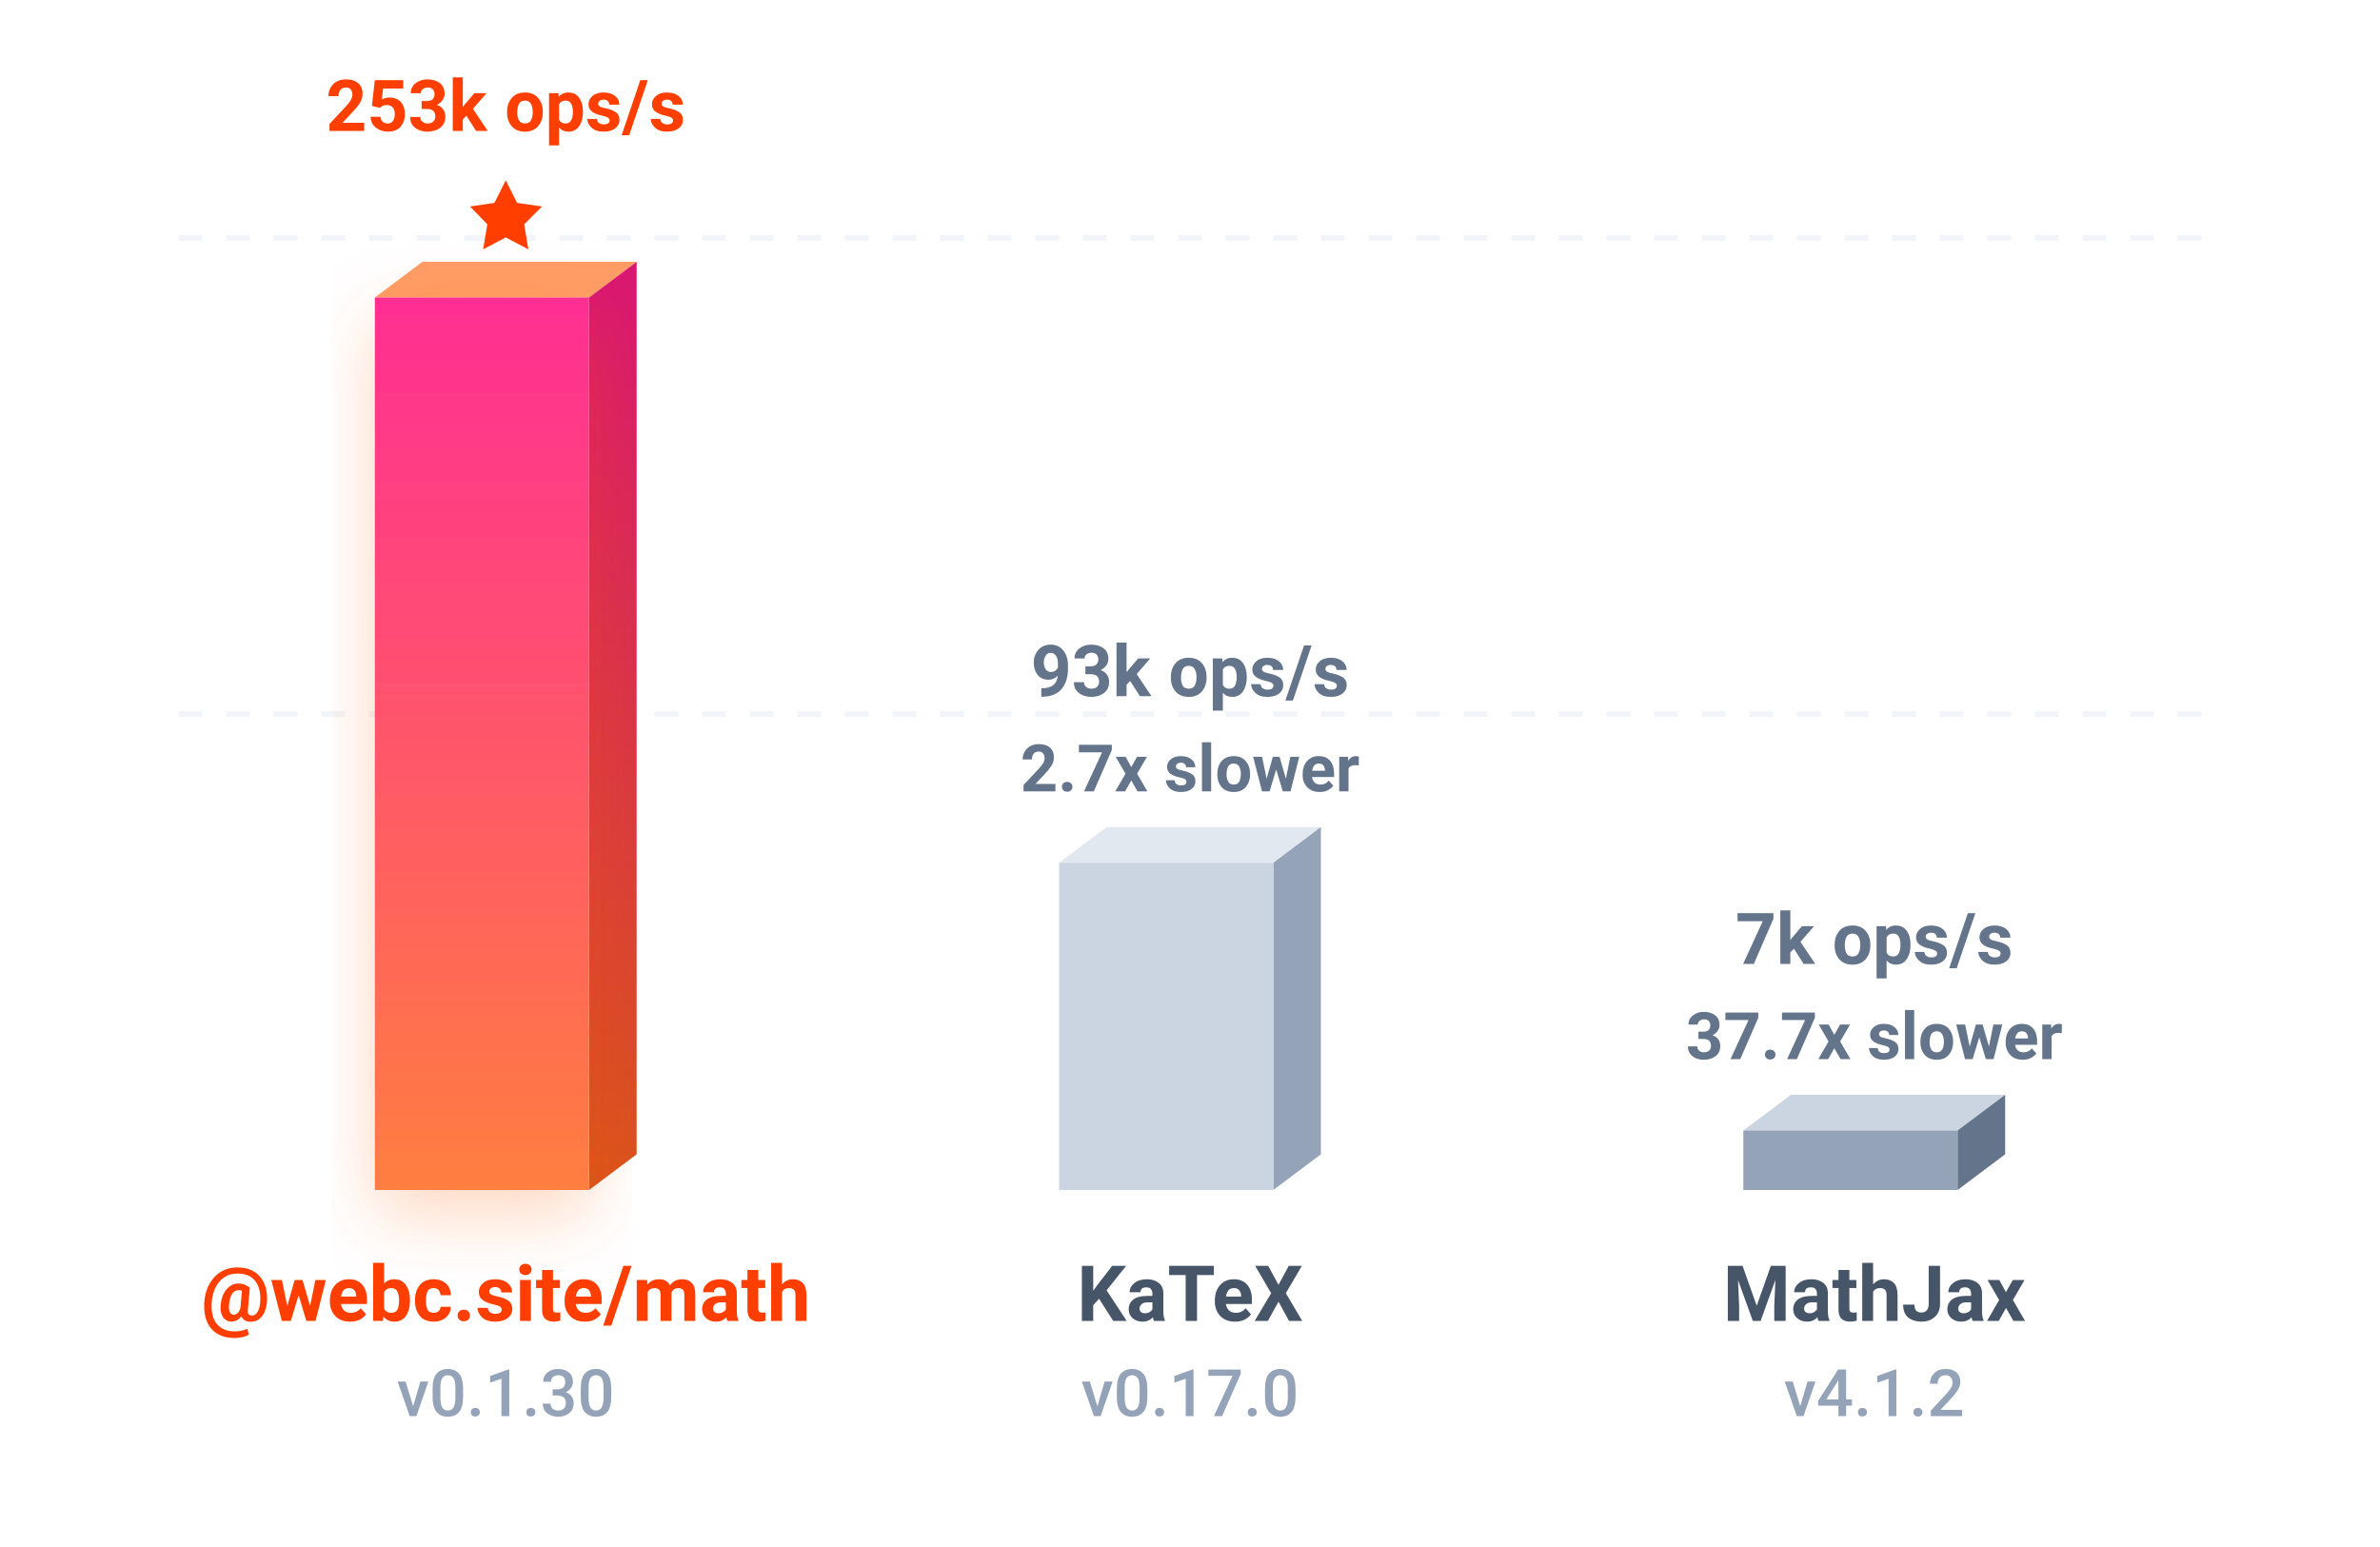
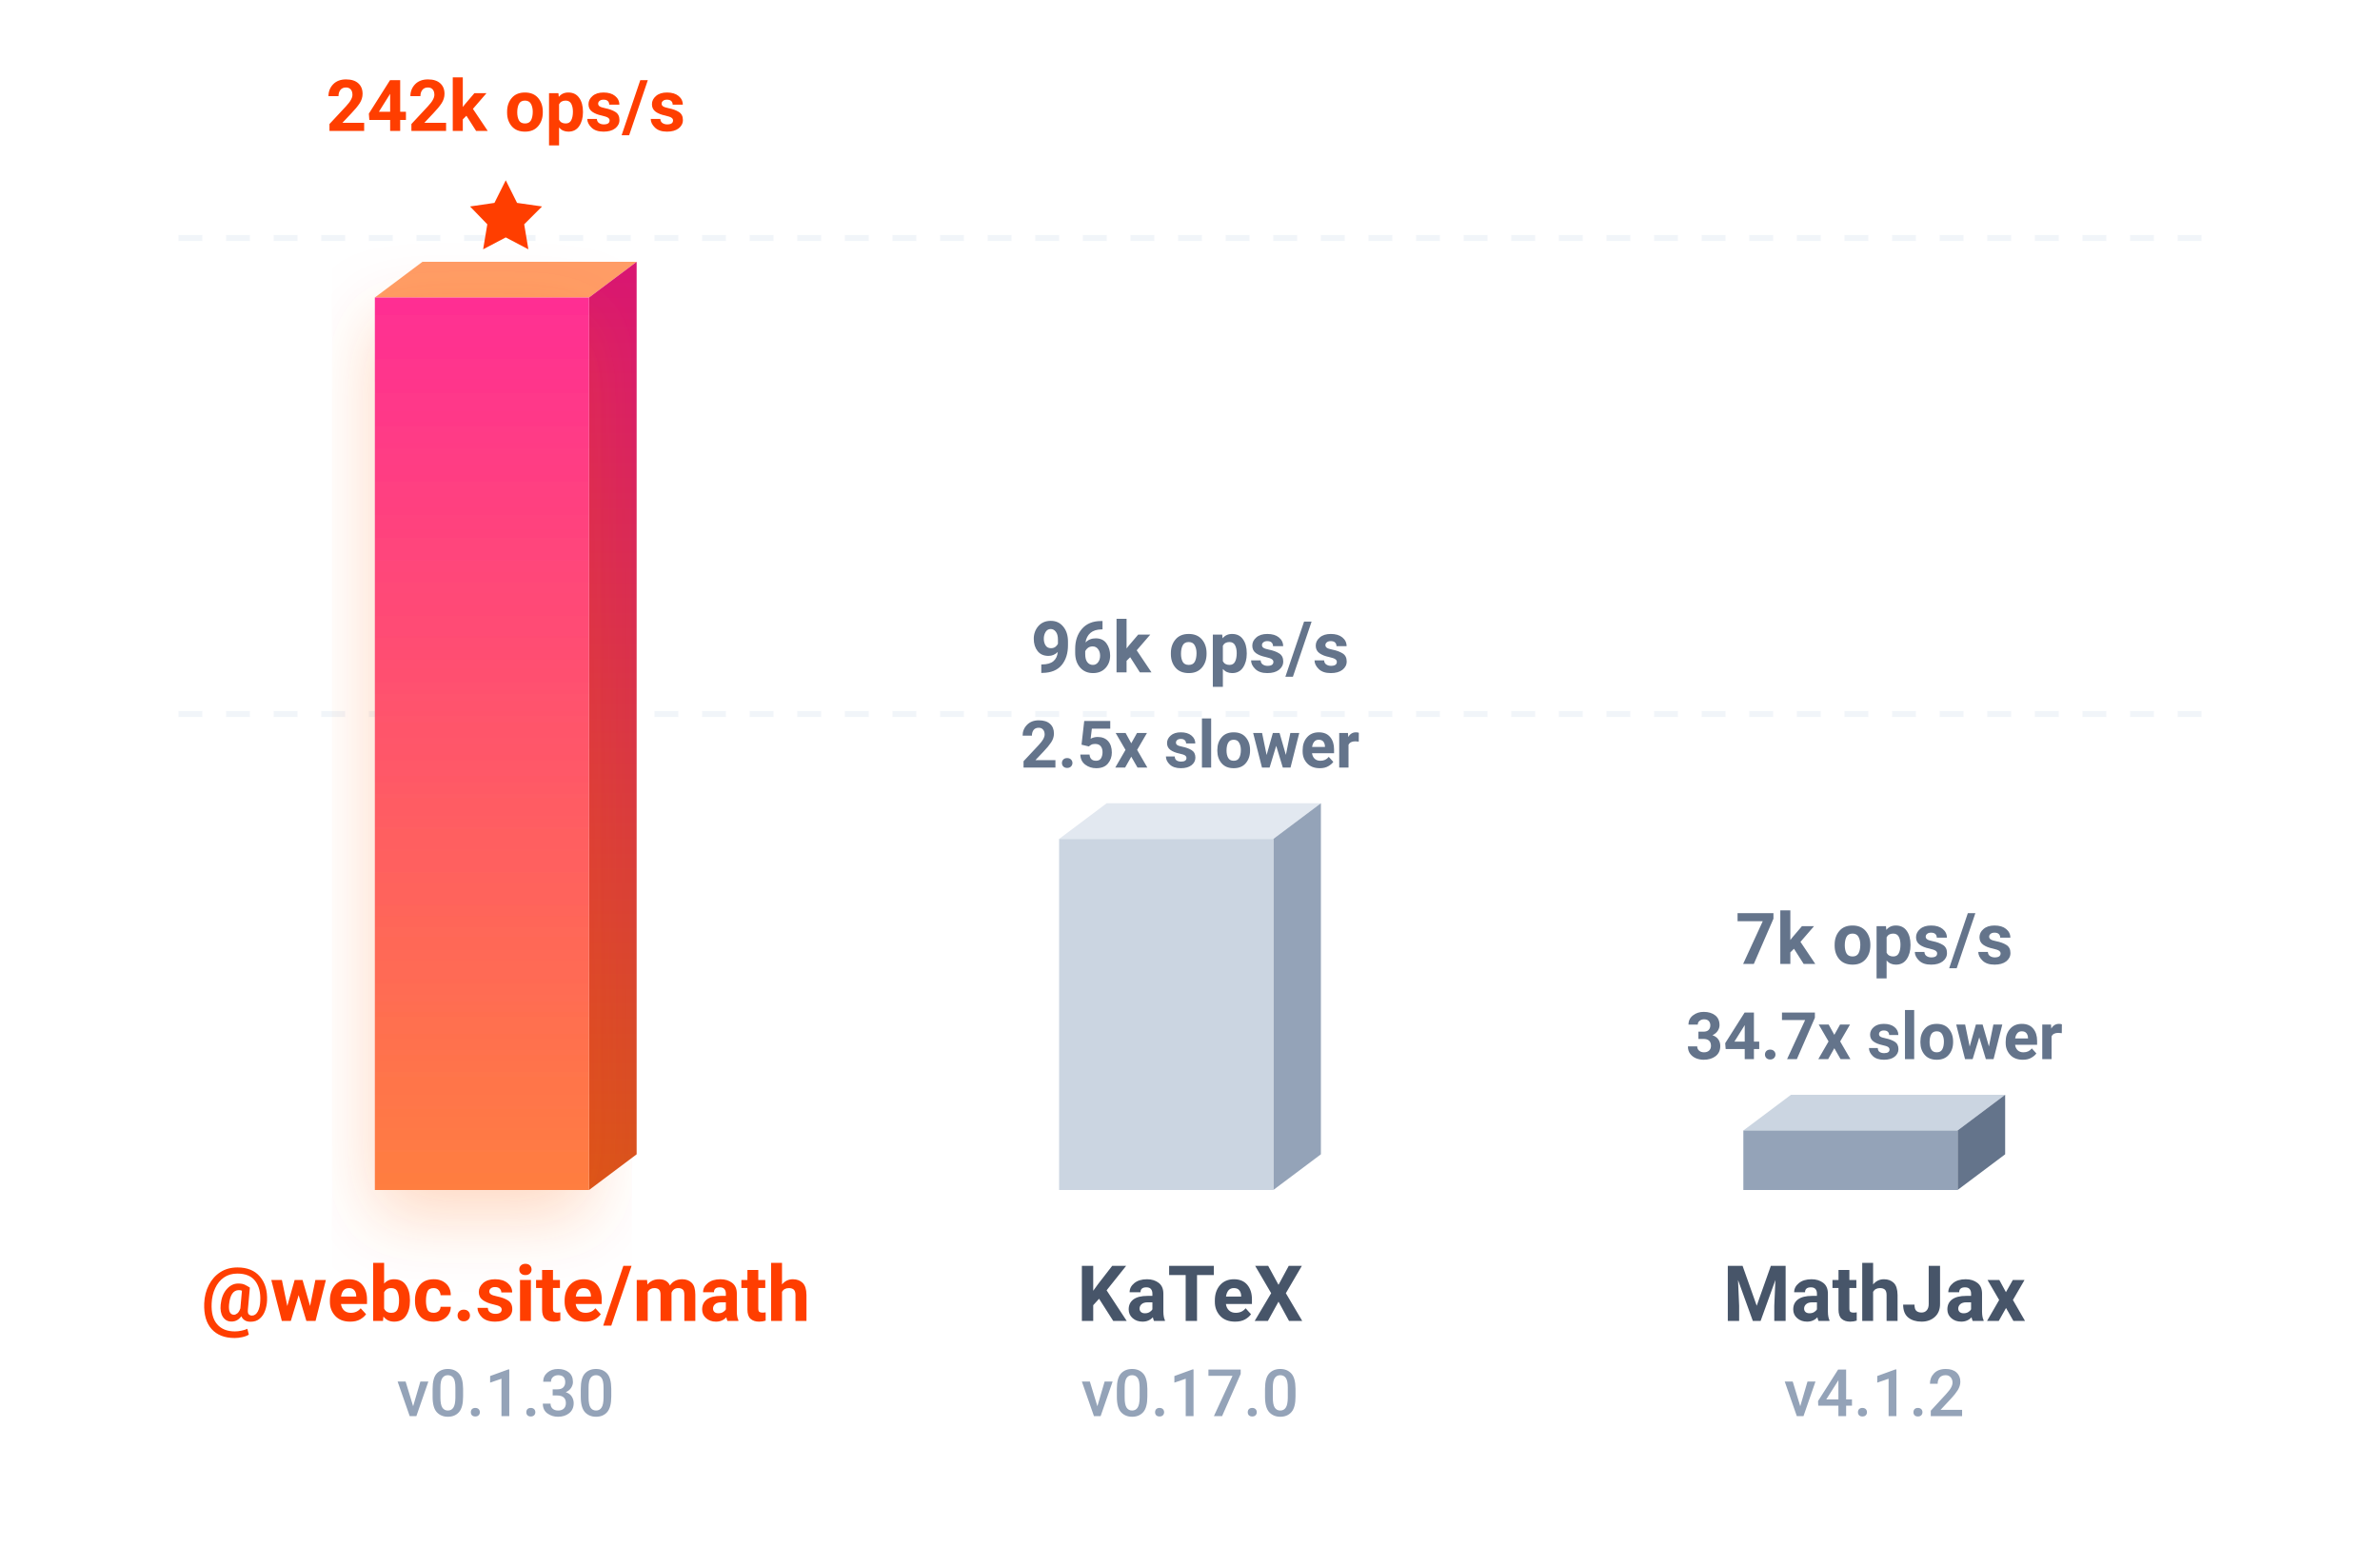
<svg xmlns="http://www.w3.org/2000/svg" viewBox="0 0 400 260">
  <defs>
    <linearGradient id="b" x1="0%" x2="0%" y1="100%" y2="0%">
      <stop offset="0%" stop-color="#ff7e40" />
      <stop offset="100%" stop-color="#ff2e93" />
    </linearGradient>
    <linearGradient id="a" x1="0%" x2="0%" y1="100%" y2="0%">
      <stop offset="0%" stop-color="#d9541a" />
      <stop offset="100%" stop-color="#d91672" />
    </linearGradient>
    <filter id="c" width="140%" height="140%" x="-20%" y="-20%">
      <feDropShadow dx="0" dy="4" flood-color="#ff5e00" flood-opacity=".25" stdDeviation="6" />
    </filter>
  </defs>
  <path stroke="#f1f5f9" stroke-dasharray="4,4" d="M30 40h340M30 120h340" />
  <path fill="#ff9d66" d="m63 50 8-6h36l-8 6z" />
  <path fill="url(#a)" d="m99 50 8-6v150l-8 6z" />
  <path fill="url(#b)" d="M63 50h36v150H63z" filter="url(#c)" />
  <path fill="#ff3e00" d="m85 30.3 1.9 3.8 4.2.6-3 3 .7 4.2-3.8-2-3.8 2 .7-4.2-2.9-3 4.1-.6Z" />
-   <text x="85" y="22" fill="#ff3e00" font-family="-apple-system, BlinkMacSystemFont, 'Segoe UI', Roboto, sans-serif" font-size="12" font-weight="700" text-anchor="middle">253k ops/s</text>
+   <text x="85" y="22" fill="#ff3e00" font-family="-apple-system, BlinkMacSystemFont, 'Segoe UI', Roboto, sans-serif" font-size="12" font-weight="700" text-anchor="middle">242k ops/s</text>
  <text x="85" y="222" fill="#ff3e00" font-family="-apple-system, BlinkMacSystemFont, 'Segoe UI', Roboto, sans-serif" font-size="13" font-weight="700" text-anchor="middle">@webc.site/math</text>
  <text x="85" y="238" fill="#94a3b8" font-family="-apple-system, BlinkMacSystemFont, 'Segoe UI', Roboto, sans-serif" font-size="11" font-weight="500" text-anchor="middle">v0.1.30</text>
-   <path fill="#e2e8f0" d="m178 145 8-6h36l-8 6z" />
-   <path fill="#94a3b8" d="m214 145 8-6v55l-8 6z" />
-   <path fill="#cbd5e1" d="M178 145h36v55h-36z" />
-   <text x="200" y="133" fill="#64748b" font-family="-apple-system, BlinkMacSystemFont, 'Segoe UI', Roboto, sans-serif" font-size="11" font-weight="700" text-anchor="middle">2.7x slower</text>
-   <text x="200" y="117" fill="#64748b" font-family="-apple-system, BlinkMacSystemFont, 'Segoe UI', Roboto, sans-serif" font-size="12" font-weight="600" text-anchor="middle">93k ops/s</text>
+   <path fill="#e2e8f0" d="m178 141 8-6h36l-8 6z" />
+   <path fill="#94a3b8" d="m214 141 8-6v59l-8 6z" />
+   <path fill="#cbd5e1" d="M178 141h36v59h-36z" />
+   <text x="200" y="129" fill="#64748b" font-family="-apple-system, BlinkMacSystemFont, 'Segoe UI', Roboto, sans-serif" font-size="11" font-weight="700" text-anchor="middle">2.5x slower</text>
+   <text x="200" y="113" fill="#64748b" font-family="-apple-system, BlinkMacSystemFont, 'Segoe UI', Roboto, sans-serif" font-size="12" font-weight="600" text-anchor="middle">96k ops/s</text>
  <text x="200" y="222" fill="#475569" font-family="-apple-system, BlinkMacSystemFont, 'Segoe UI', Roboto, sans-serif" font-size="13" font-weight="600" text-anchor="middle">KaTeX</text>
  <text x="200" y="238" fill="#94a3b8" font-family="-apple-system, BlinkMacSystemFont, 'Segoe UI', Roboto, sans-serif" font-size="11" font-weight="500" text-anchor="middle">v0.17.0</text>
  <path fill="#cbd5e1" d="m293 190 8-6h36l-8 6z" />
  <path fill="#64748b" d="m329 190 8-6v10l-8 6z" />
  <path fill="#94a3b8" d="M293 190h36v10h-36z" />
-   <text x="315" y="178" fill="#64748b" font-family="-apple-system, BlinkMacSystemFont, 'Segoe UI', Roboto, sans-serif" font-size="11" font-weight="700" text-anchor="middle">37.7x slower</text>
+   <text x="315" y="178" fill="#64748b" font-family="-apple-system, BlinkMacSystemFont, 'Segoe UI', Roboto, sans-serif" font-size="11" font-weight="700" text-anchor="middle">34.7x slower</text>
  <text x="315" y="162" fill="#64748b" font-family="-apple-system, BlinkMacSystemFont, 'Segoe UI', Roboto, sans-serif" font-size="12" font-weight="600" text-anchor="middle">7k ops/s</text>
  <text x="315" y="222" fill="#475569" font-family="-apple-system, BlinkMacSystemFont, 'Segoe UI', Roboto, sans-serif" font-size="13" font-weight="600" text-anchor="middle">MathJax</text>
  <text x="315" y="238" fill="#94a3b8" font-family="-apple-system, BlinkMacSystemFont, 'Segoe UI', Roboto, sans-serif" font-size="11" font-weight="500" text-anchor="middle">v4.1.2</text>
</svg>
